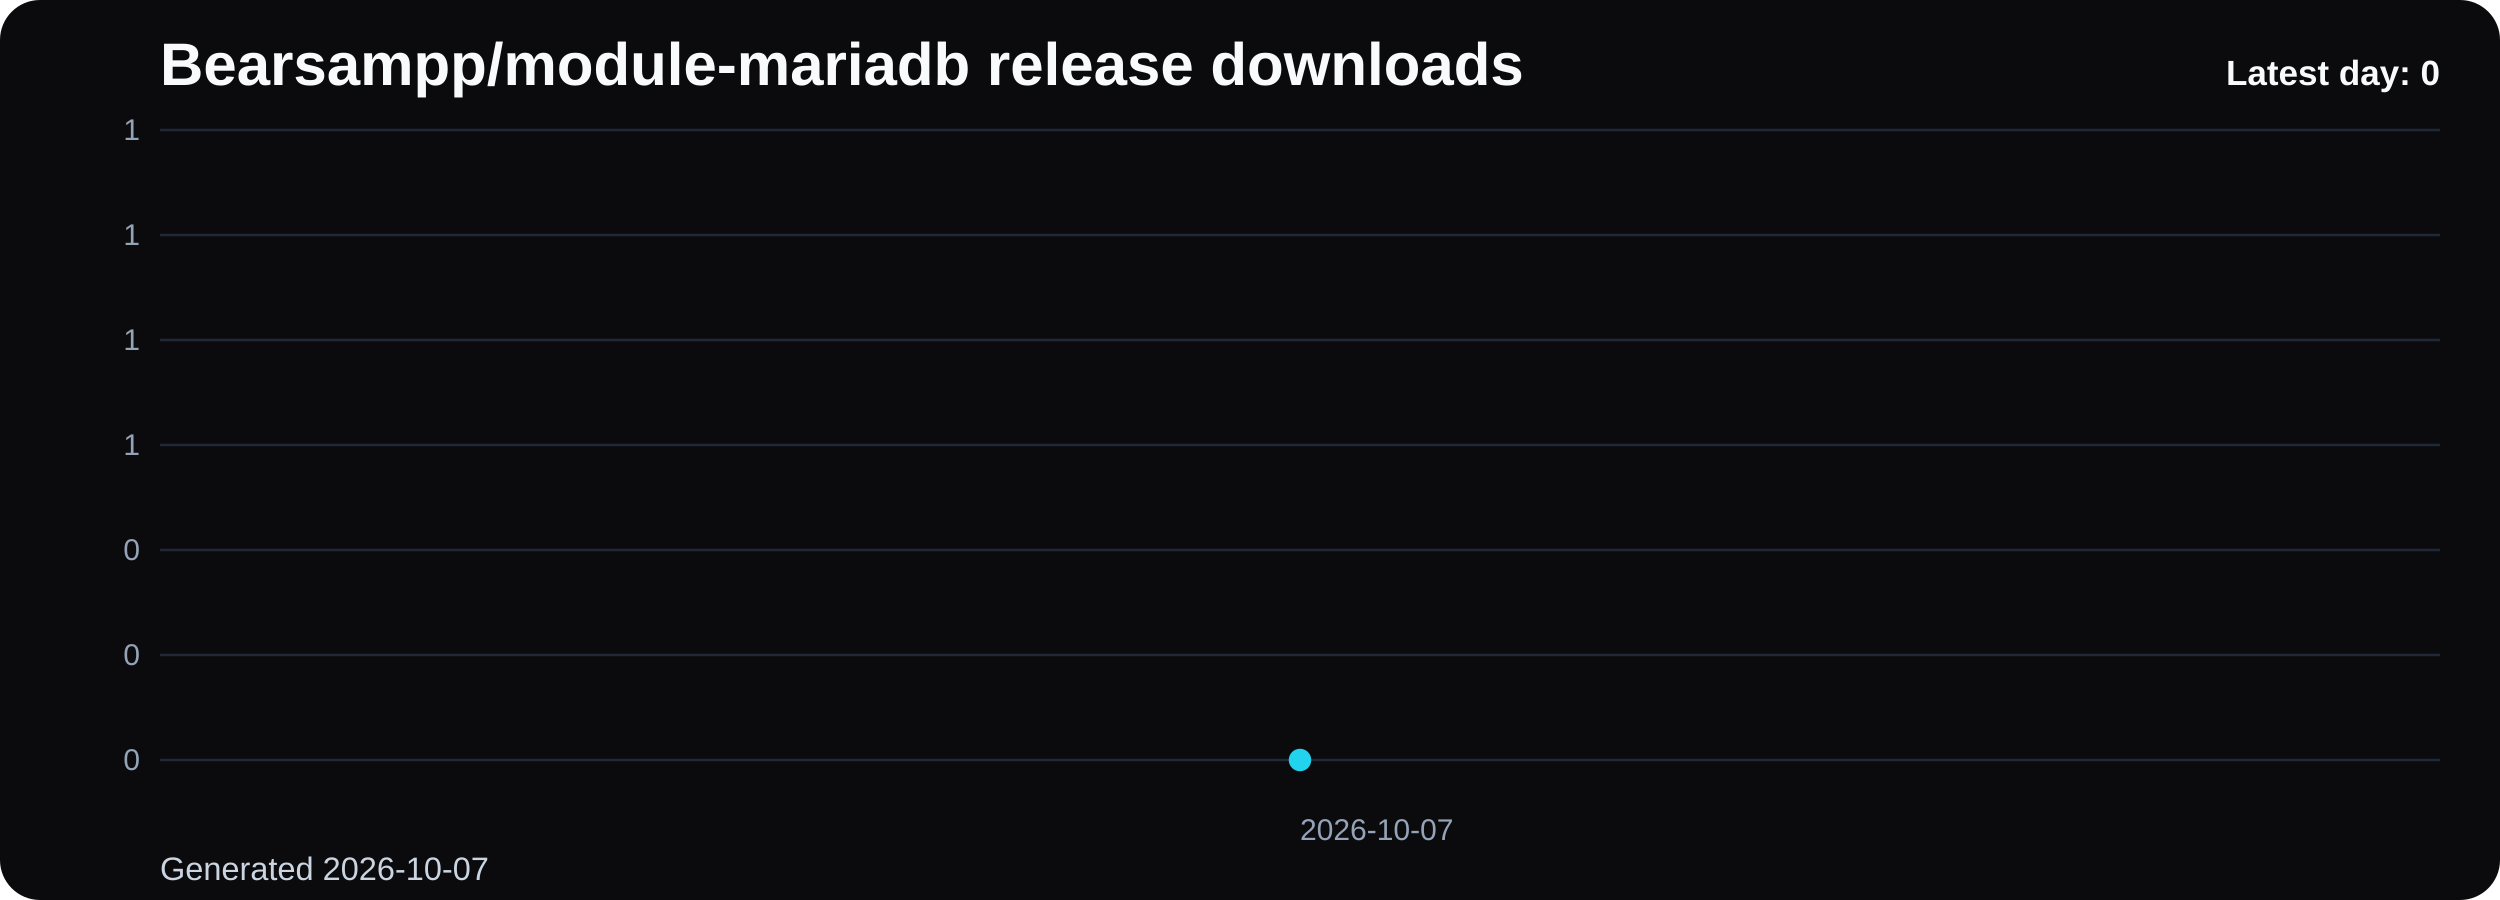
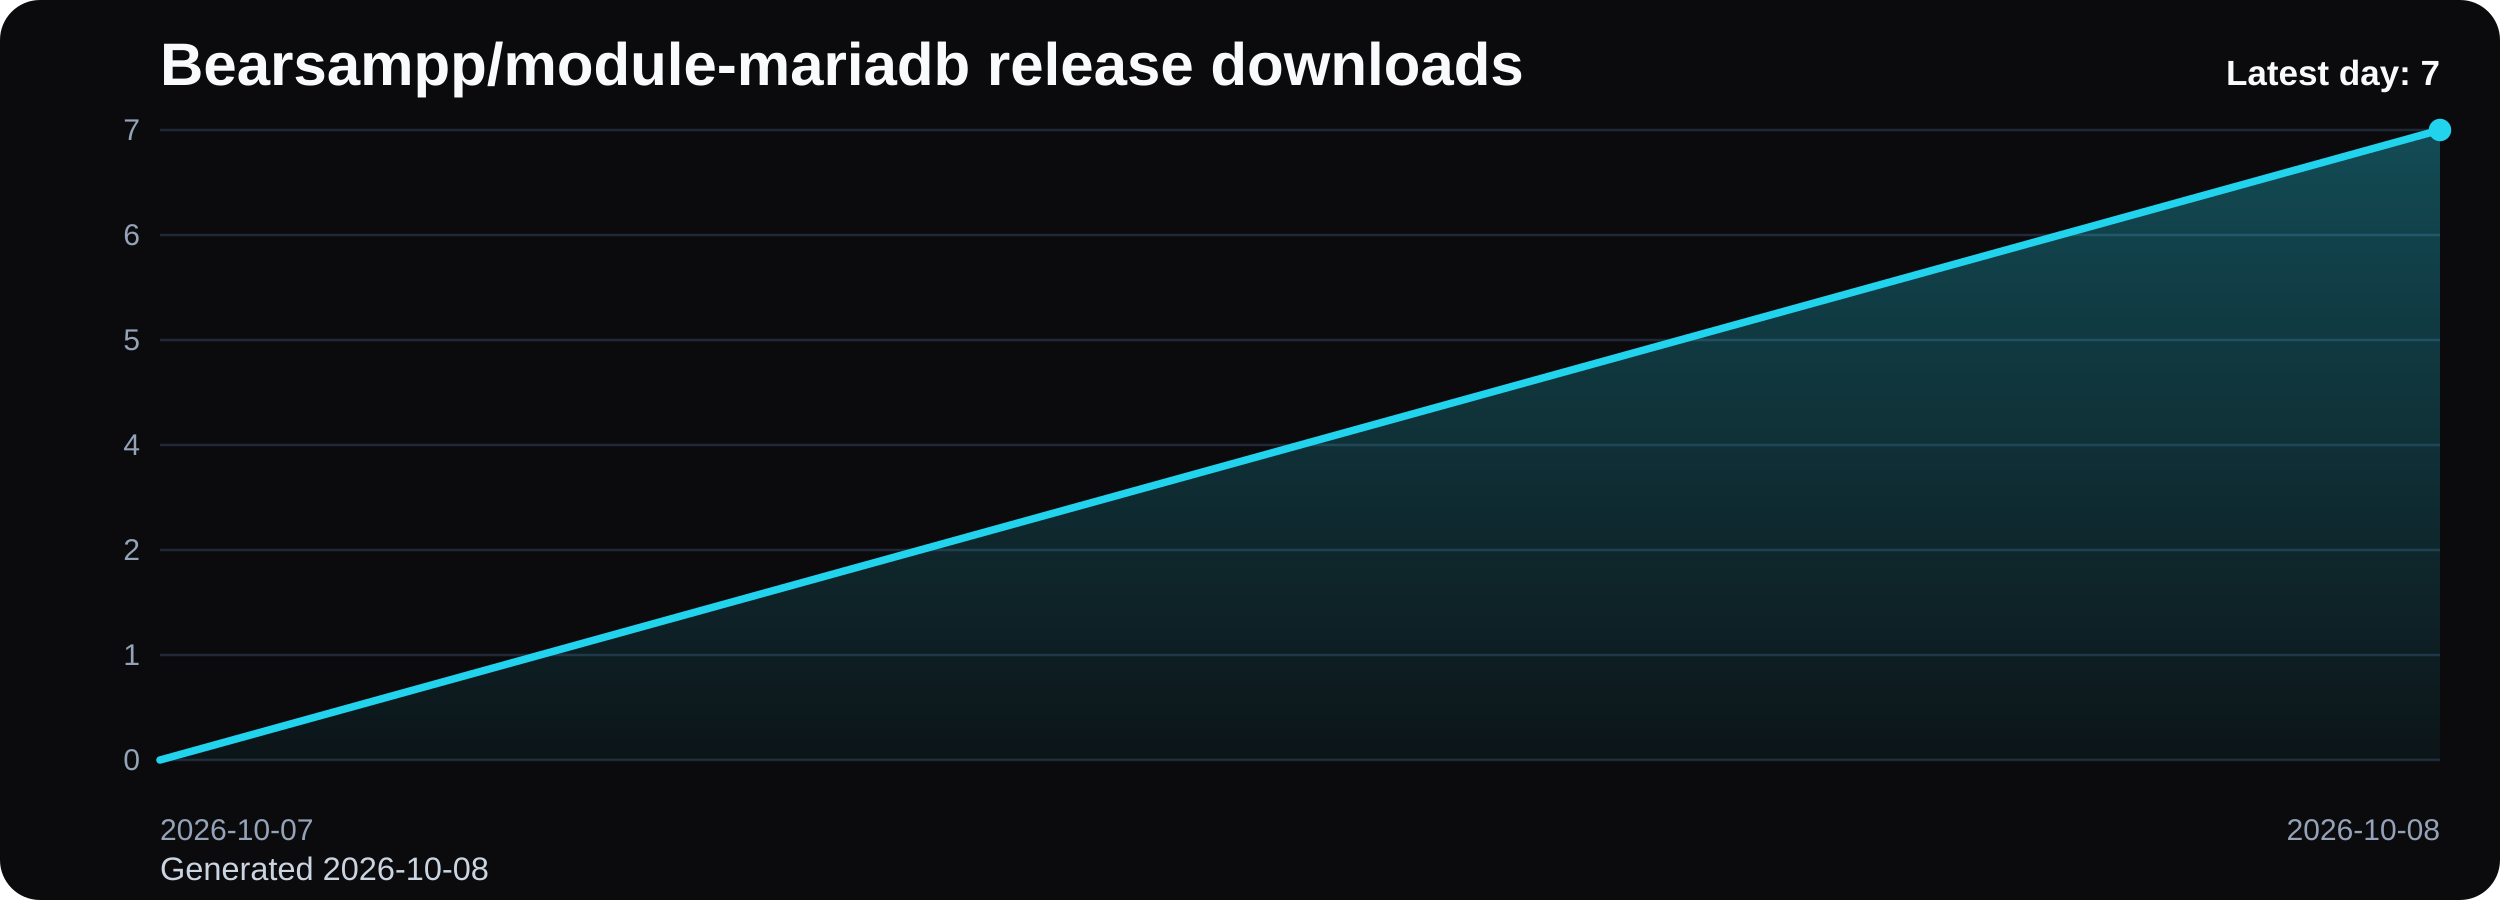
<svg xmlns="http://www.w3.org/2000/svg" viewBox="0 0 1000 360" role="img" aria-label="Bearsampp/module-mariadb release downloads chart">
  <defs>
    <linearGradient id="fill-daily-black" x1="0" y1="0" x2="0" y2="1">
      <stop offset="0%" stop-color="#22d3ee" stop-opacity="0.32" />
      <stop offset="100%" stop-color="#22d3ee" stop-opacity="0.05" />
    </linearGradient>
    <style>
      .bg { fill: #0b0b0d; }
      .title { font: 700 24px Arial, sans-serif; fill: #f8fafc; }
      .sub { font: 400 13px Arial, sans-serif; fill: #cbd5e1; }
      .grid { stroke: #1f2937; stroke-width: 1; }
      .axis { font: 400 12px Arial, sans-serif; fill: #94a3b8; }
      .line { fill: none; stroke: #22d3ee; stroke-width: 3; stroke-linecap: round; stroke-linejoin: round; }
      .dot { fill: #22d3ee; }
      .value { font: 600 11px Arial, sans-serif; fill: #cbd5e1; }
      .latest { font: 700 14px Arial, sans-serif; fill: #f8fafc; }
    </style>
  </defs>
  <rect class="bg" x="0" y="0" width="1000" height="360" rx="16" />
  <text class="title" x="64" y="34">Bearsampp/module-mariadb release downloads</text>
-   <text class="sub" x="64" y="352">Generated 2026-10-07</text>
+   <text class="sub" x="64" y="352">Generated 2026-10-08</text>
  <line x1="64" y1="52.00" x2="976" y2="52.00" class="grid" />
-   <text x="56" y="56.00" text-anchor="end" class="axis">1</text>
+   <text x="56" y="56.00" text-anchor="end" class="axis">7</text>
  <line x1="64" y1="94.00" x2="976" y2="94.00" class="grid" />
-   <text x="56" y="98.00" text-anchor="end" class="axis">1</text>
+   <text x="56" y="98.00" text-anchor="end" class="axis">6</text>
  <line x1="64" y1="136.00" x2="976" y2="136.00" class="grid" />
-   <text x="56" y="140.00" text-anchor="end" class="axis">1</text>
+   <text x="56" y="140.00" text-anchor="end" class="axis">5</text>
  <line x1="64" y1="178.00" x2="976" y2="178.00" class="grid" />
-   <text x="56" y="182.00" text-anchor="end" class="axis">1</text>
+   <text x="56" y="182.00" text-anchor="end" class="axis">4</text>
  <line x1="64" y1="220.00" x2="976" y2="220.00" class="grid" />
-   <text x="56" y="224.00" text-anchor="end" class="axis">0</text>
+   <text x="56" y="224.00" text-anchor="end" class="axis">2</text>
  <line x1="64" y1="262.00" x2="976" y2="262.00" class="grid" />
-   <text x="56" y="266.00" text-anchor="end" class="axis">0</text>
+   <text x="56" y="266.00" text-anchor="end" class="axis">1</text>
  <line x1="64" y1="304.00" x2="976" y2="304.00" class="grid" />
  <text x="56" y="308.00" text-anchor="end" class="axis">0</text>
-   <path d="M 520.00 304 L 520.00 304.00 L 520.00 304 Z" fill="url(#fill-daily-black)" />
-   <polyline class="line" points="520.00,304.00" />
-   <circle class="dot" cx="520.00" cy="304.00" r="4.5" />
-   <text class="axis" x="520.00" y="336" text-anchor="start">2026-10-07</text>
-   <text class="latest" x="976" y="34" text-anchor="end">Latest day: 0</text>
+   <path d="M 64.00 304 L 64.00 304.00 L 976.00 52.00 L 976.00 304 Z" fill="url(#fill-daily-black)" />
+   <polyline class="line" points="64.00,304.00 976.00,52.00" />
+   <circle class="dot" cx="976.00" cy="52.00" r="4.5" />
+   <text class="axis" x="64.00" y="336" text-anchor="start">2026-10-07</text>
+   <text class="axis" x="976.00" y="336" text-anchor="end">2026-10-08</text>
+   <text class="latest" x="976" y="34" text-anchor="end">Latest day: 7</text>
</svg>
